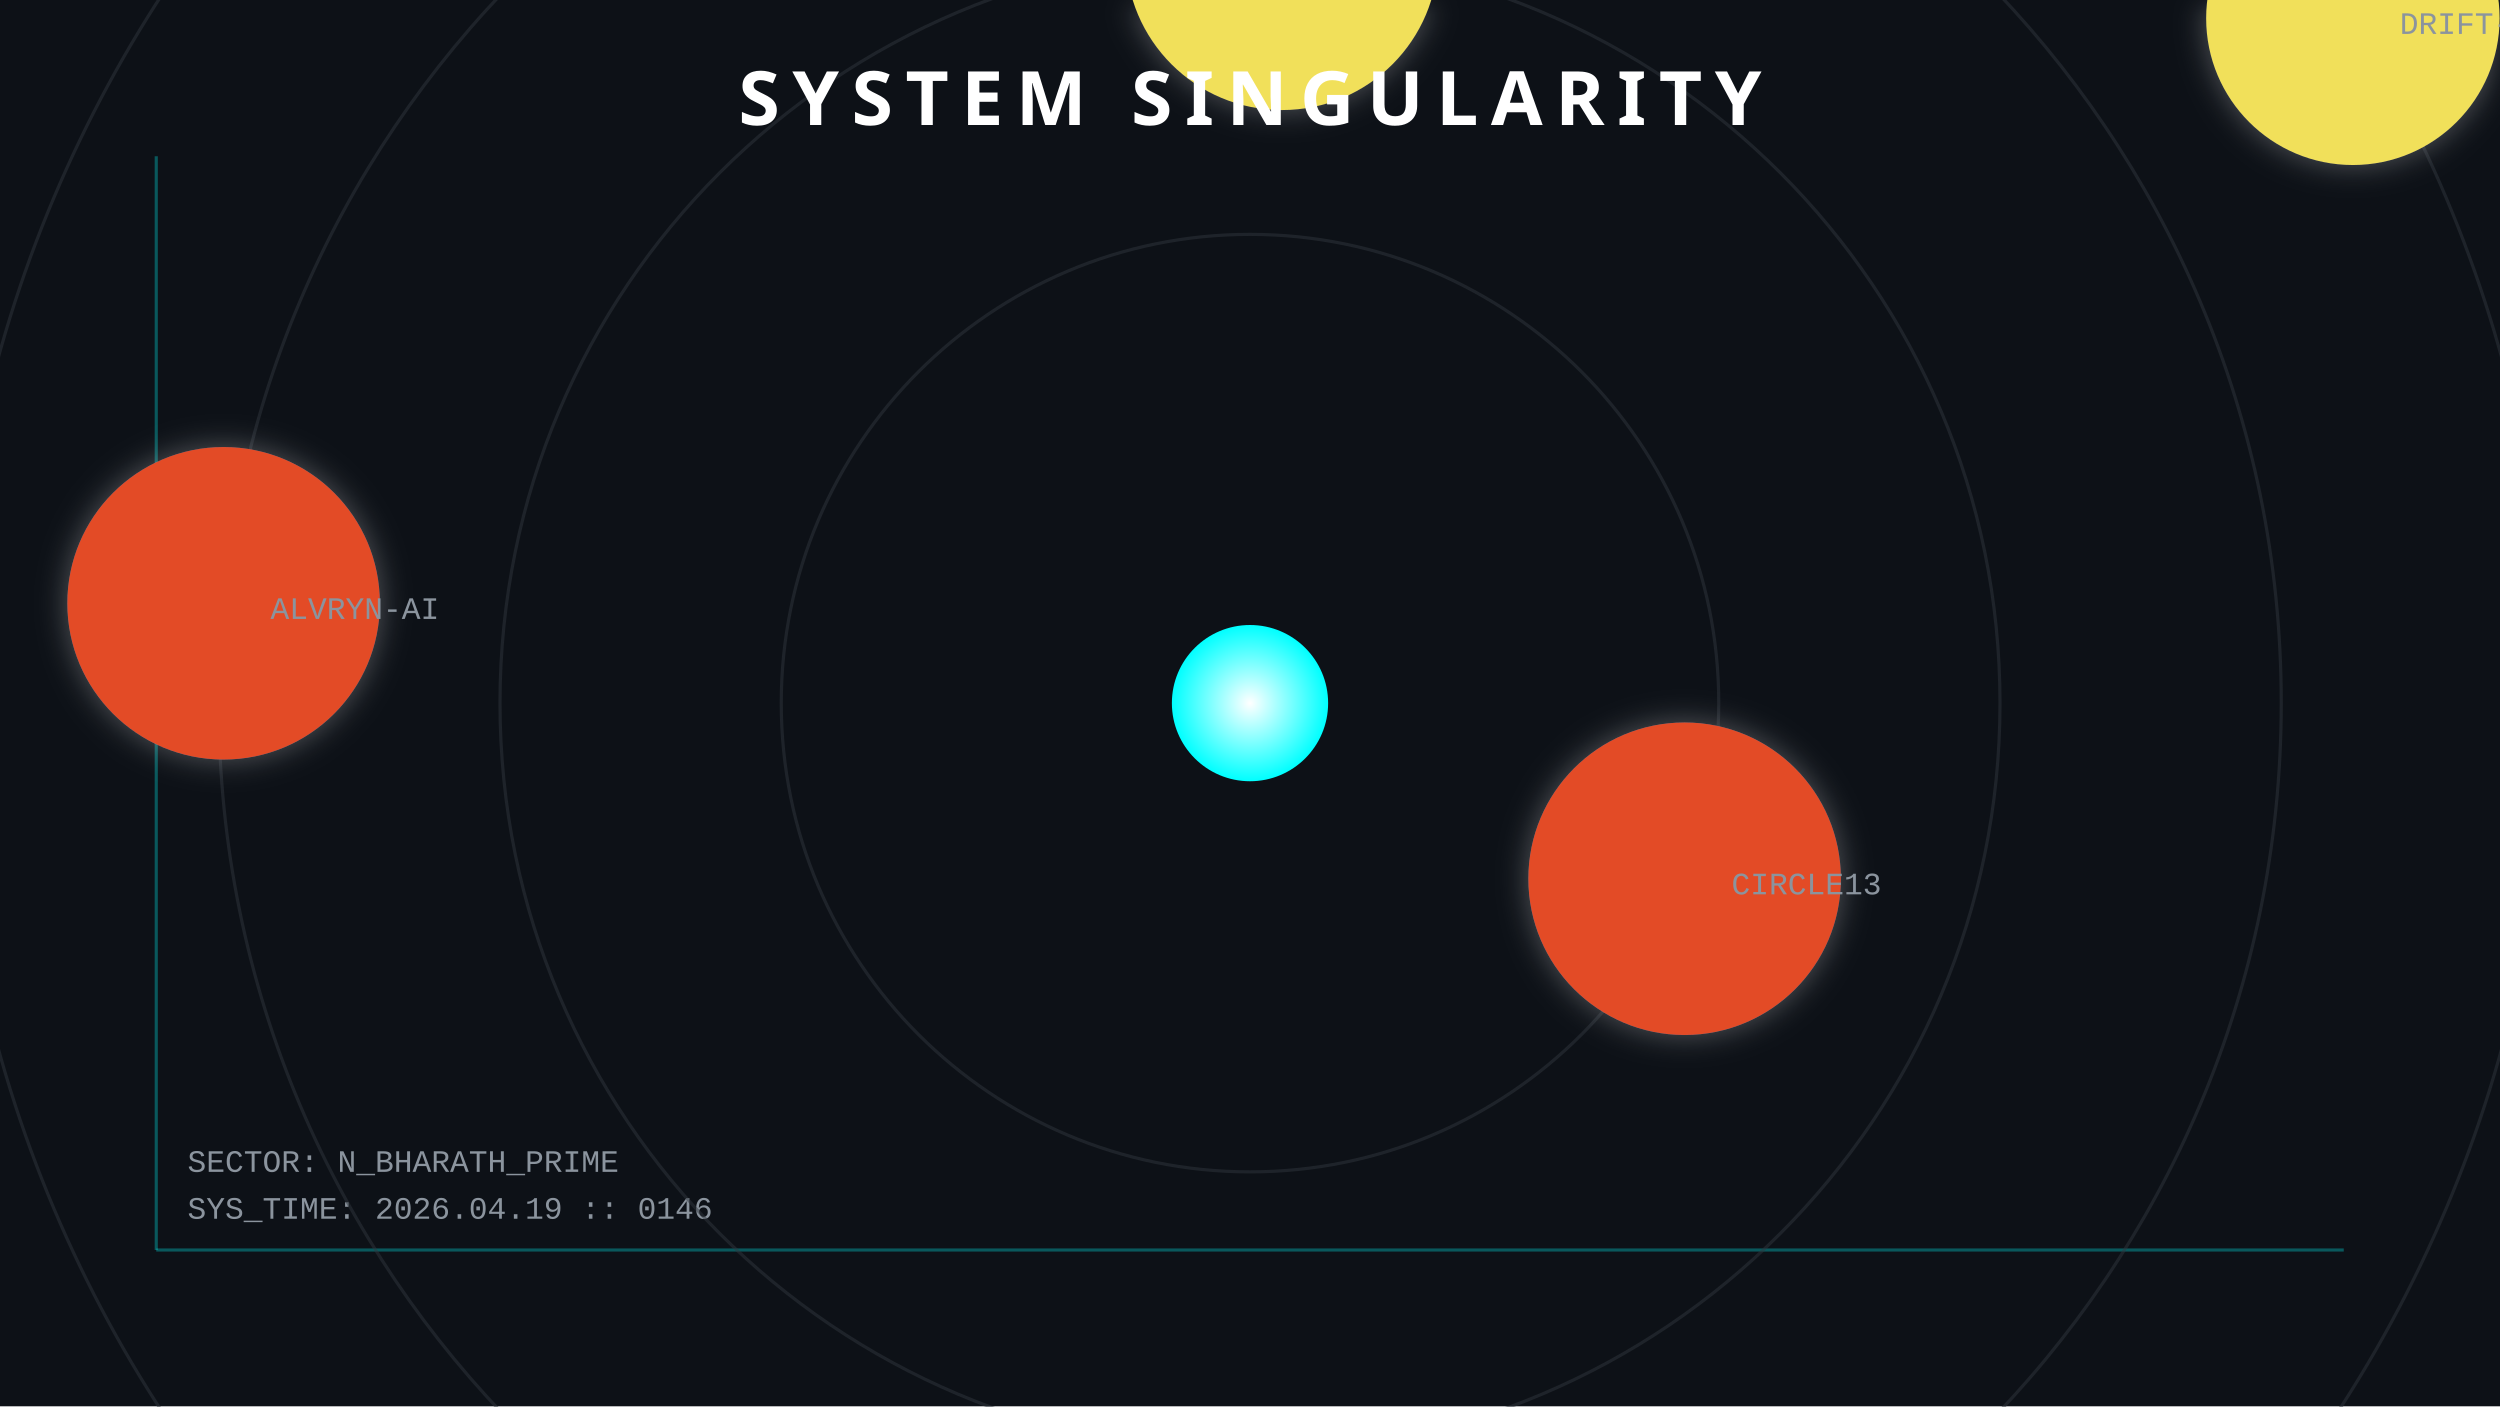
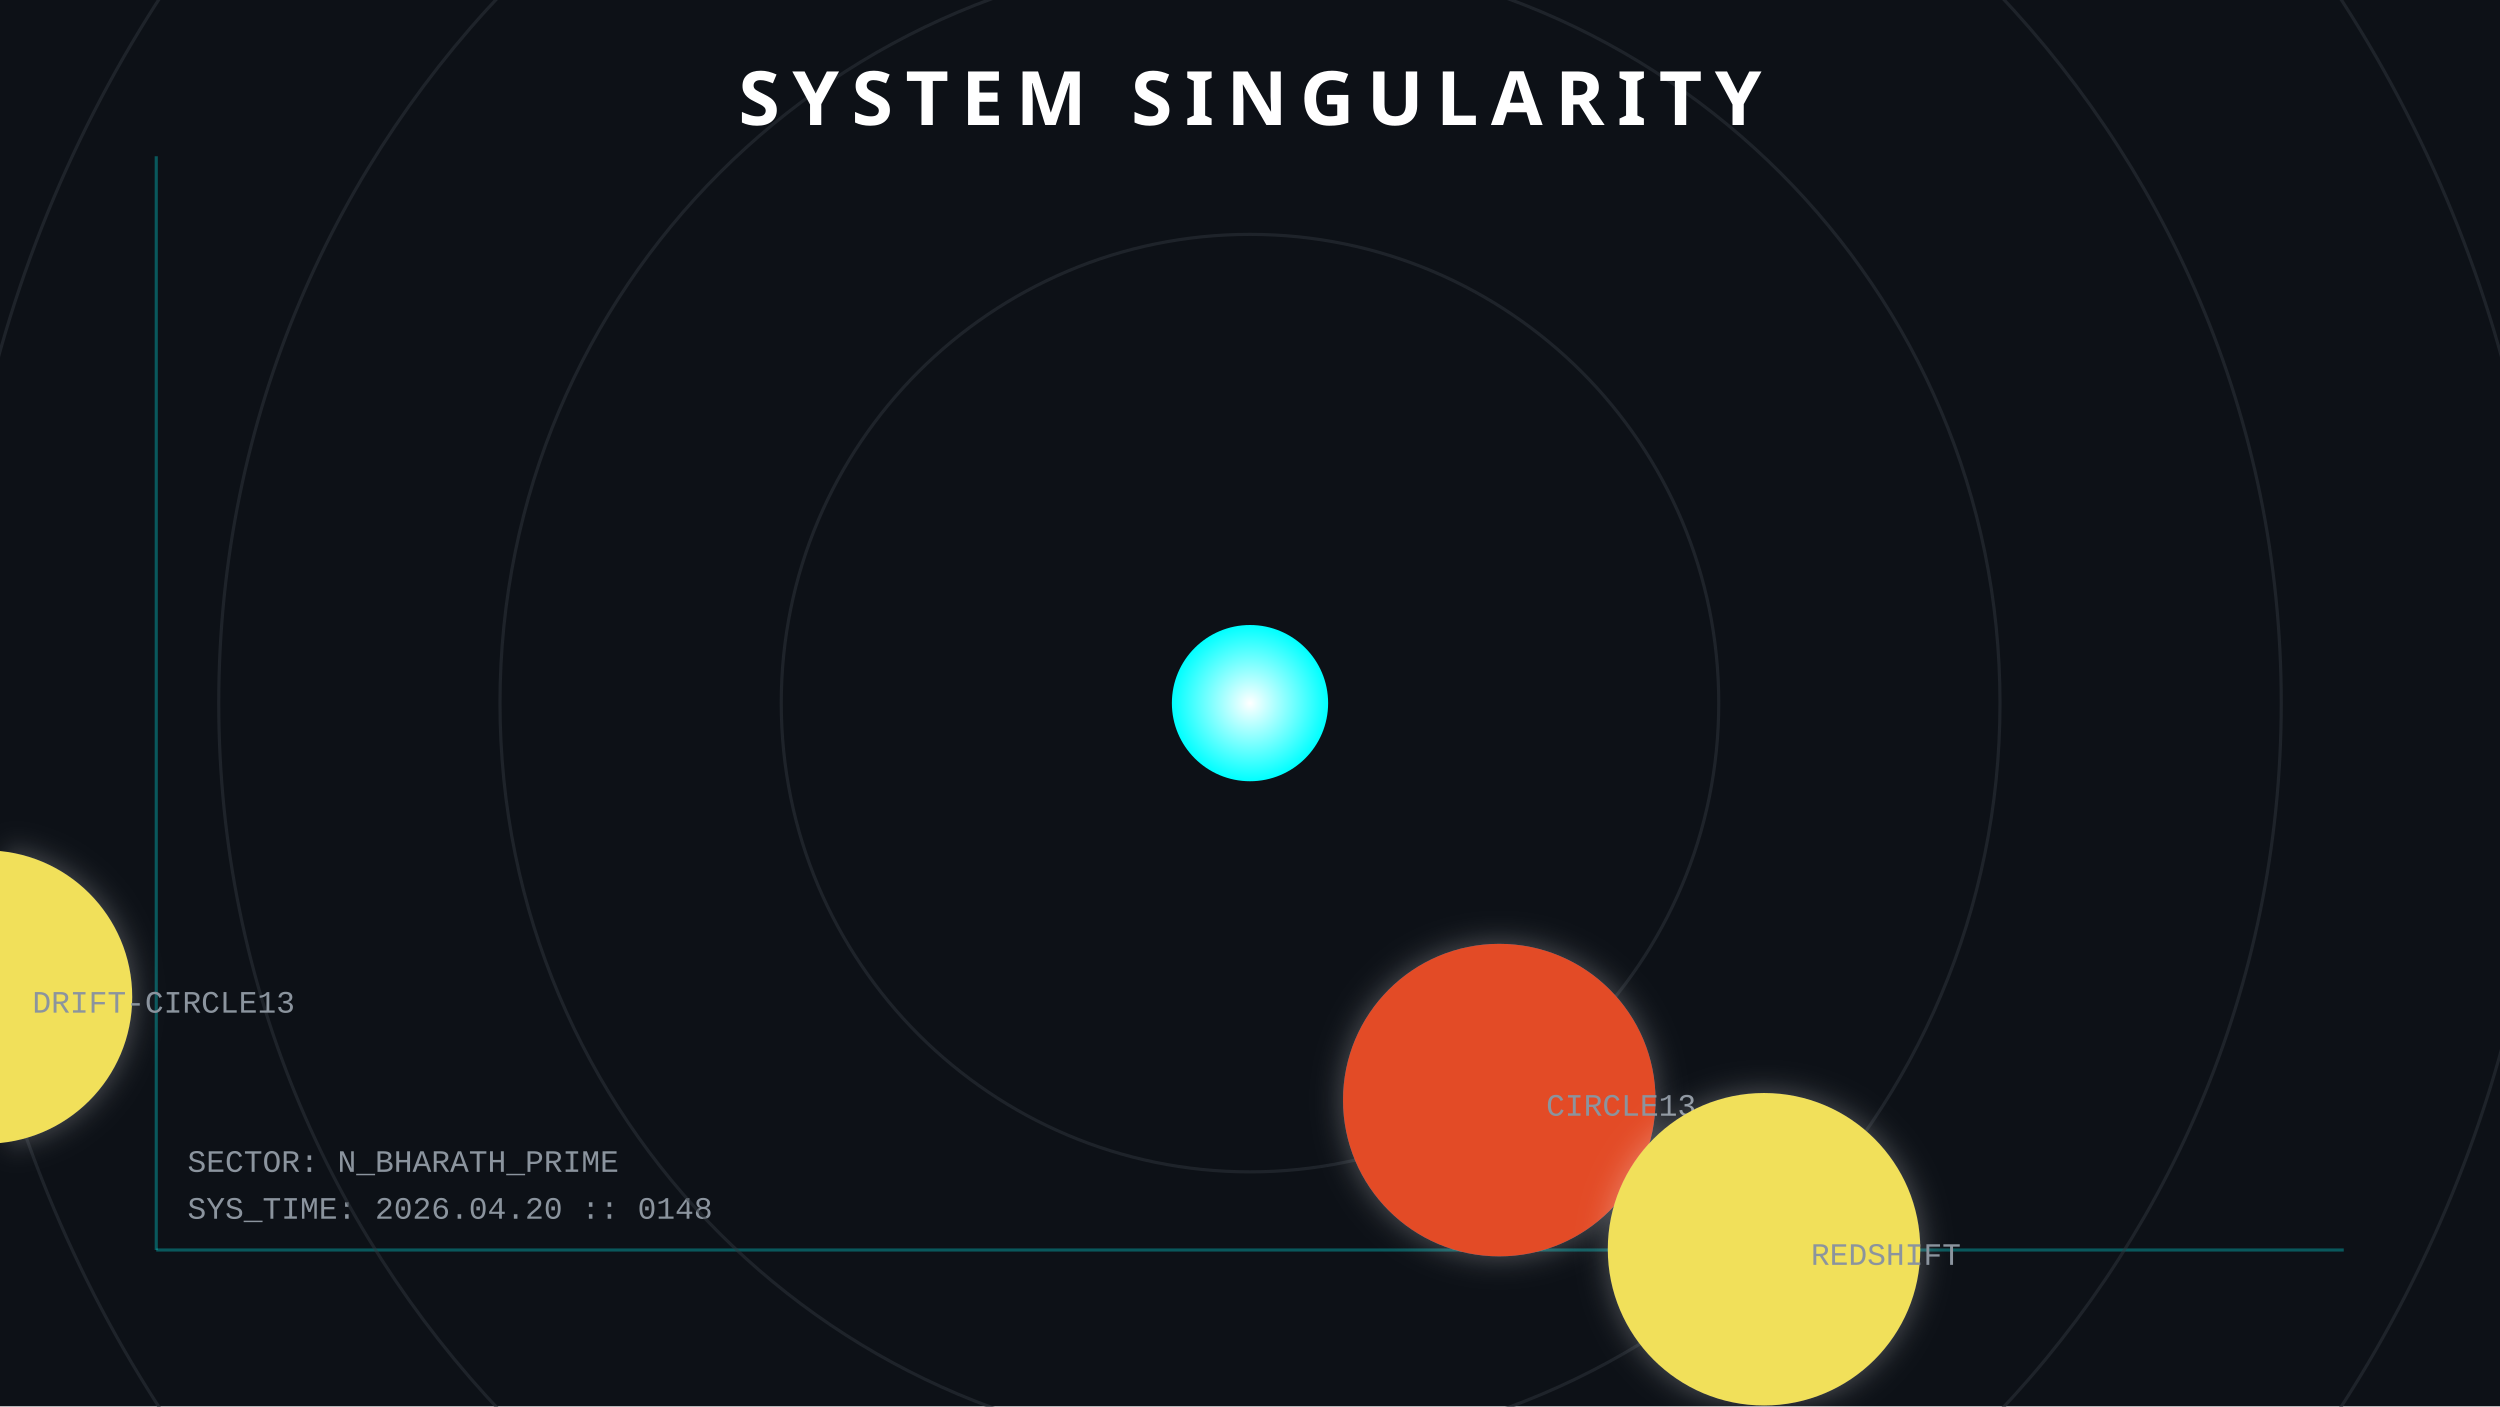
<svg xmlns="http://www.w3.org/2000/svg" width="800" height="450">
  <style>
        .orbit { fill: none; stroke: #30363d; stroke-width: 1; opacity: 0.5; }
        .planet { filter: drop-shadow(0 0 5px rgba(255,255,255,0.3)); }
        .text { font-family: 'Courier New', monospace; fill: #8b949e; font-size: 10px; }
        .title { font-family: sans-serif; fill: white; font-weight: bold; font-size: 24px; letter-spacing: 4px; }
        .hud-line { stroke: #00ffff; stroke-width: 1; opacity: 0.3; }
        
        /* ANIMATIONS */
        @keyframes pulse { 0% { r: 25; opacity: 0.8; } 50% { r: 30; opacity: 0.4; } 100% { r: 25; opacity: 0.8; } }
        .sun { animation: pulse 4s infinite; }
    </style>
  <rect width="100%" height="100%" fill="#0d1117" />
  <line x1="50" y1="50" x2="50" y2="400" class="hud-line" />
  <line x1="50" y1="400" x2="750" y2="400" class="hud-line" />
-   <text x="60" y="390" class="text">SYS_TIME: 2026.04.19 :: 0146</text>
+   <text x="60" y="390" class="text">SYS_TIME: 2026.04.20 :: 0148</text>
  <text x="60" y="375" class="text">SECTOR: N_BHARATH_PRIME</text>
  <circle cx="400" cy="225" r="25" fill="url(#grad1)" class="sun" />
  <defs>
    <radialGradient id="grad1" cx="50%" cy="50%" r="50%" fx="50%" fy="50%">
      <stop offset="0%" style="stop-color:white;stop-opacity:1" />
      <stop offset="100%" style="stop-color:#00ffff;stop-opacity:1" />
    </radialGradient>
  </defs>
  <circle cx="400" cy="225" r="150.0" class="orbit" />
-   <circle cx="539.076" cy="281.196" r="50" fill="#e34c26" class="planet" />
-   <text x="554.076" y="286.196" class="text" fill="white">CIRCLE13</text>
+   <circle cx="479.769" cy="352.031" r="50" fill="#e34c26" class="planet" />
+   <text x="494.769" y="357.031" class="text" fill="white">CIRCLE13</text>
  <circle cx="400" cy="225" r="240.0" class="orbit" />
-   <circle cx="410.237" cy="-14.782" r="50" fill="#f1e05a" class="planet" />
-   <text x="425.237" y="-9.782" class="text" fill="white">REDSHIFT</text>
+   <circle cx="564.494" cy="399.762" r="50" fill="#f1e05a" class="planet" />
+   <text x="579.494" y="404.762" class="text" fill="white">REDSHIFT</text>
  <circle cx="400" cy="225" r="330.0" class="orbit" />
-   <circle cx="71.55" cy="193.054" r="50" fill="#e34c26" class="planet" />
-   <text x="86.55" y="198.054" class="text" fill="white">ALVRYN-AI</text>
+   <circle cx="329.959" cy="547.481" r="50" fill="#e34c26" class="planet" />
+   <text x="344.959" y="552.481" class="text" fill="white">ALVRYN-AI</text>
  <circle cx="400" cy="225" r="415.422" class="orbit" />
-   <circle cx="752.919" cy="5.857" r="46.948" fill="#f1e05a" class="planet" />
-   <text x="767.919" y="10.857" class="text" fill="white">DRIFT-CIRCLE13</text>
+   <circle cx="-4.636" cy="319.051" r="46.948" fill="#f1e05a" class="planet" />
+   <text x="10.364" y="324.051" class="text" fill="white">DRIFT-CIRCLE13</text>
  <circle cx="400" cy="225" r="461.81" class="orbit" />
-   <circle cx="435.066" cy="-235.476" r="20.925" fill="#2b7489" class="planet" />
-   <text x="450.066" y="-230.476" class="text" fill="white">DSATM-EXAM-SYSTEM-</text>
-   <circle cx="400" cy="225" r="504.885" class="orbit" />
-   <circle cx="887.73" cy="94.508" r="18.717" fill="#8b949e" class="planet" />
-   <text x="902.73" y="99.508" class="text" fill="white">NBHARATH1306</text>
-   <circle cx="400" cy="225" r="547.117" class="orbit" />
-   <circle cx="553.285" cy="750.206" r="18.155" fill="#e34c26" class="planet" />
-   <text x="568.285" y="755.206" class="text" fill="white">WEBSITE-EQUDATOR-TRADING-PLATFORM</text>
-   <circle cx="400" cy="225" r="577.95" class="orbit" />
-   <circle cx="913.377" cy="490.463" r="10.555" fill="#8b949e" class="planet" />
-   <text x="928.377" y="495.463" class="text" fill="white">FLASK</text>
-   <circle cx="400" cy="225" r="608.223" class="orbit" />
-   <circle cx="-46.992" cy="637.472" r="10.182" fill="#8b949e" class="planet" />
-   <text x="-31.992" y="642.472" class="text" fill="white">HCF-INTERNSHIP</text>
-   <circle cx="400" cy="225" r="637.092" class="orbit" />
-   <circle cx="177.851" cy="822.106" r="9.246" fill="#8b949e" class="planet" />
+   <circle cx="11.061" cy="-23.987" r="20.925" fill="#2b7489" class="planet" />
+   <text x="26.061" y="-18.987" class="text" fill="white">DSATM-EXAM-SYSTEM-</text>
+   <circle cx="400" cy="225" r="504.887" class="orbit" />
+   <circle cx="348.09" cy="727.211" r="18.718" fill="#8b949e" class="planet" />
+   <text x="363.09" y="732.211" class="text" fill="white">NBHARATH1306</text>
+   <circle cx="400" cy="225" r="547.119" class="orbit" />
+   <circle cx="559.92" cy="-298.225" r="18.155" fill="#e34c26" class="planet" />
+   <text x="574.92" y="-293.225" class="text" fill="white">WEBSITE-EQUDATOR-TRADING-PLATFORM</text>
+   <circle cx="400" cy="225" r="577.952" class="orbit" />
+   <circle cx="-175.854" cy="274.19" r="10.555" fill="#8b949e" class="planet" />
+   <text x="-160.854" y="279.19" class="text" fill="white">FLASK</text>
+   <circle cx="400" cy="225" r="608.225" class="orbit" />
+   <circle cx="267.823" cy="-368.689" r="10.182" fill="#8b949e" class="planet" />
+   <text x="282.823" y="-363.689" class="text" fill="white">HCF-INTERNSHIP</text>
+   <circle cx="400" cy="225" r="637.094" class="orbit" />
+   <circle cx="973.862" cy="501.713" r="9.246" fill="#8b949e" class="planet" />
  <text x="400" y="40" text-anchor="middle" class="title">SYSTEM SINGULARITY</text>
</svg>
